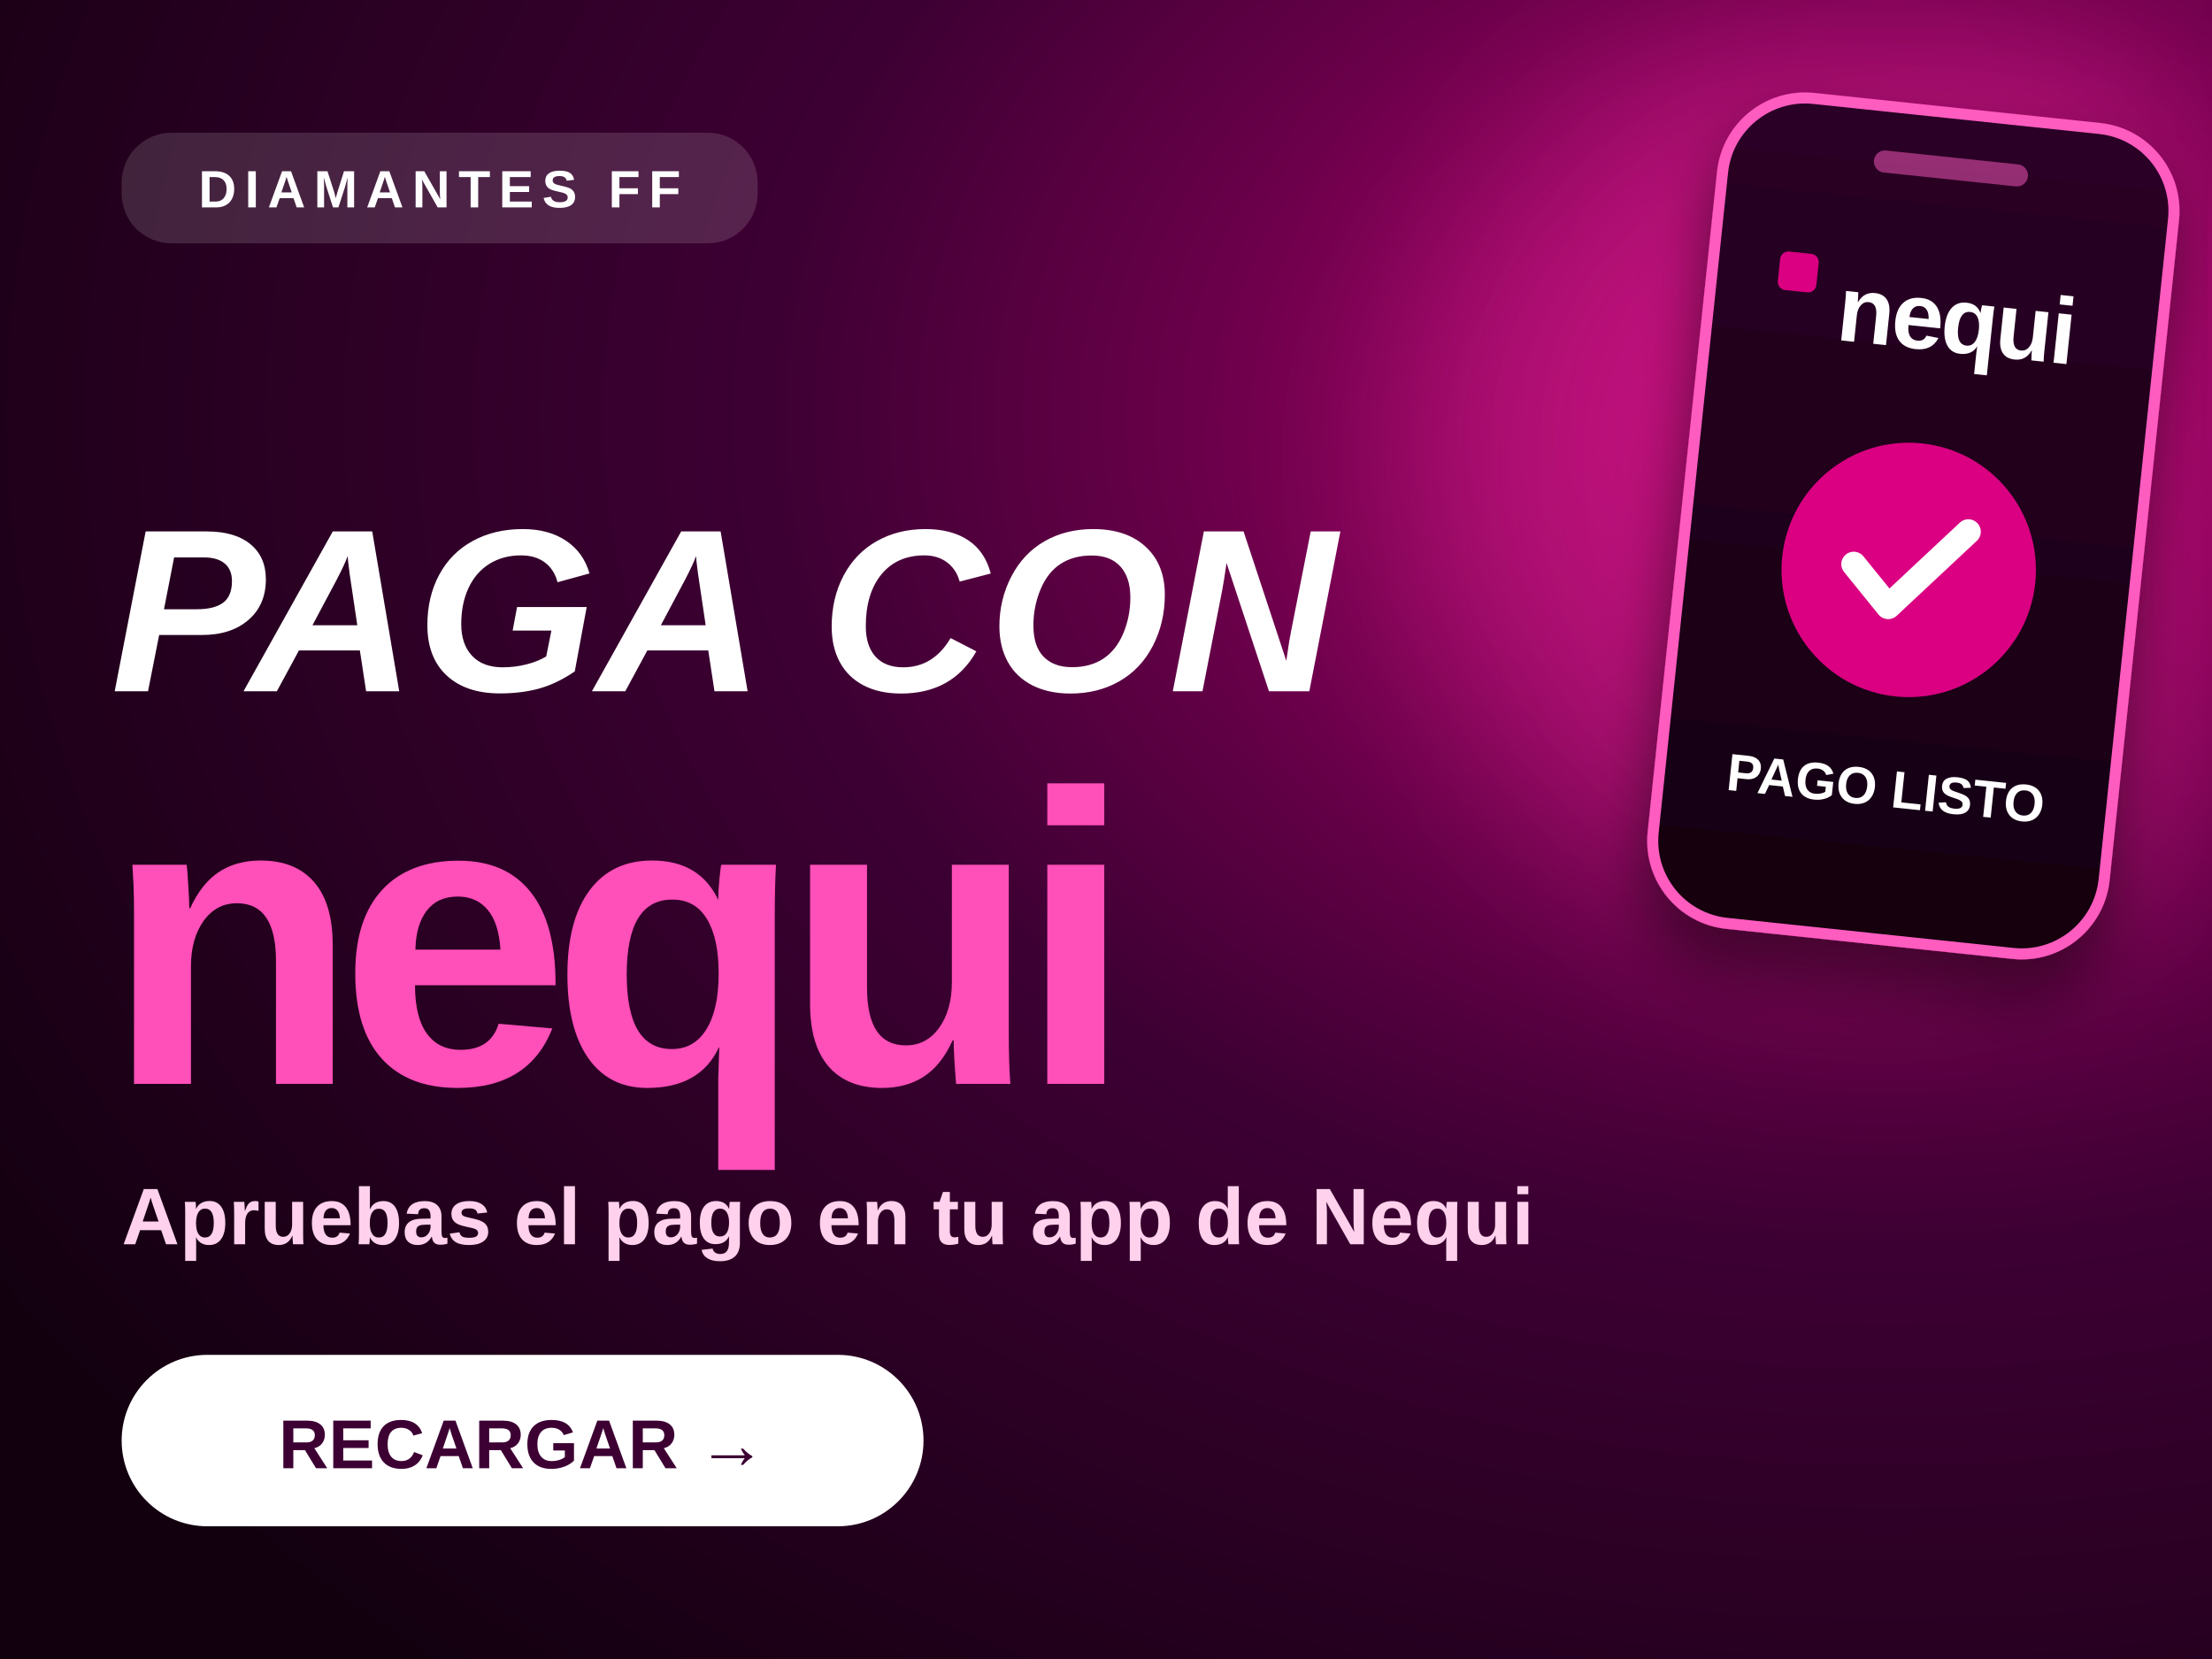
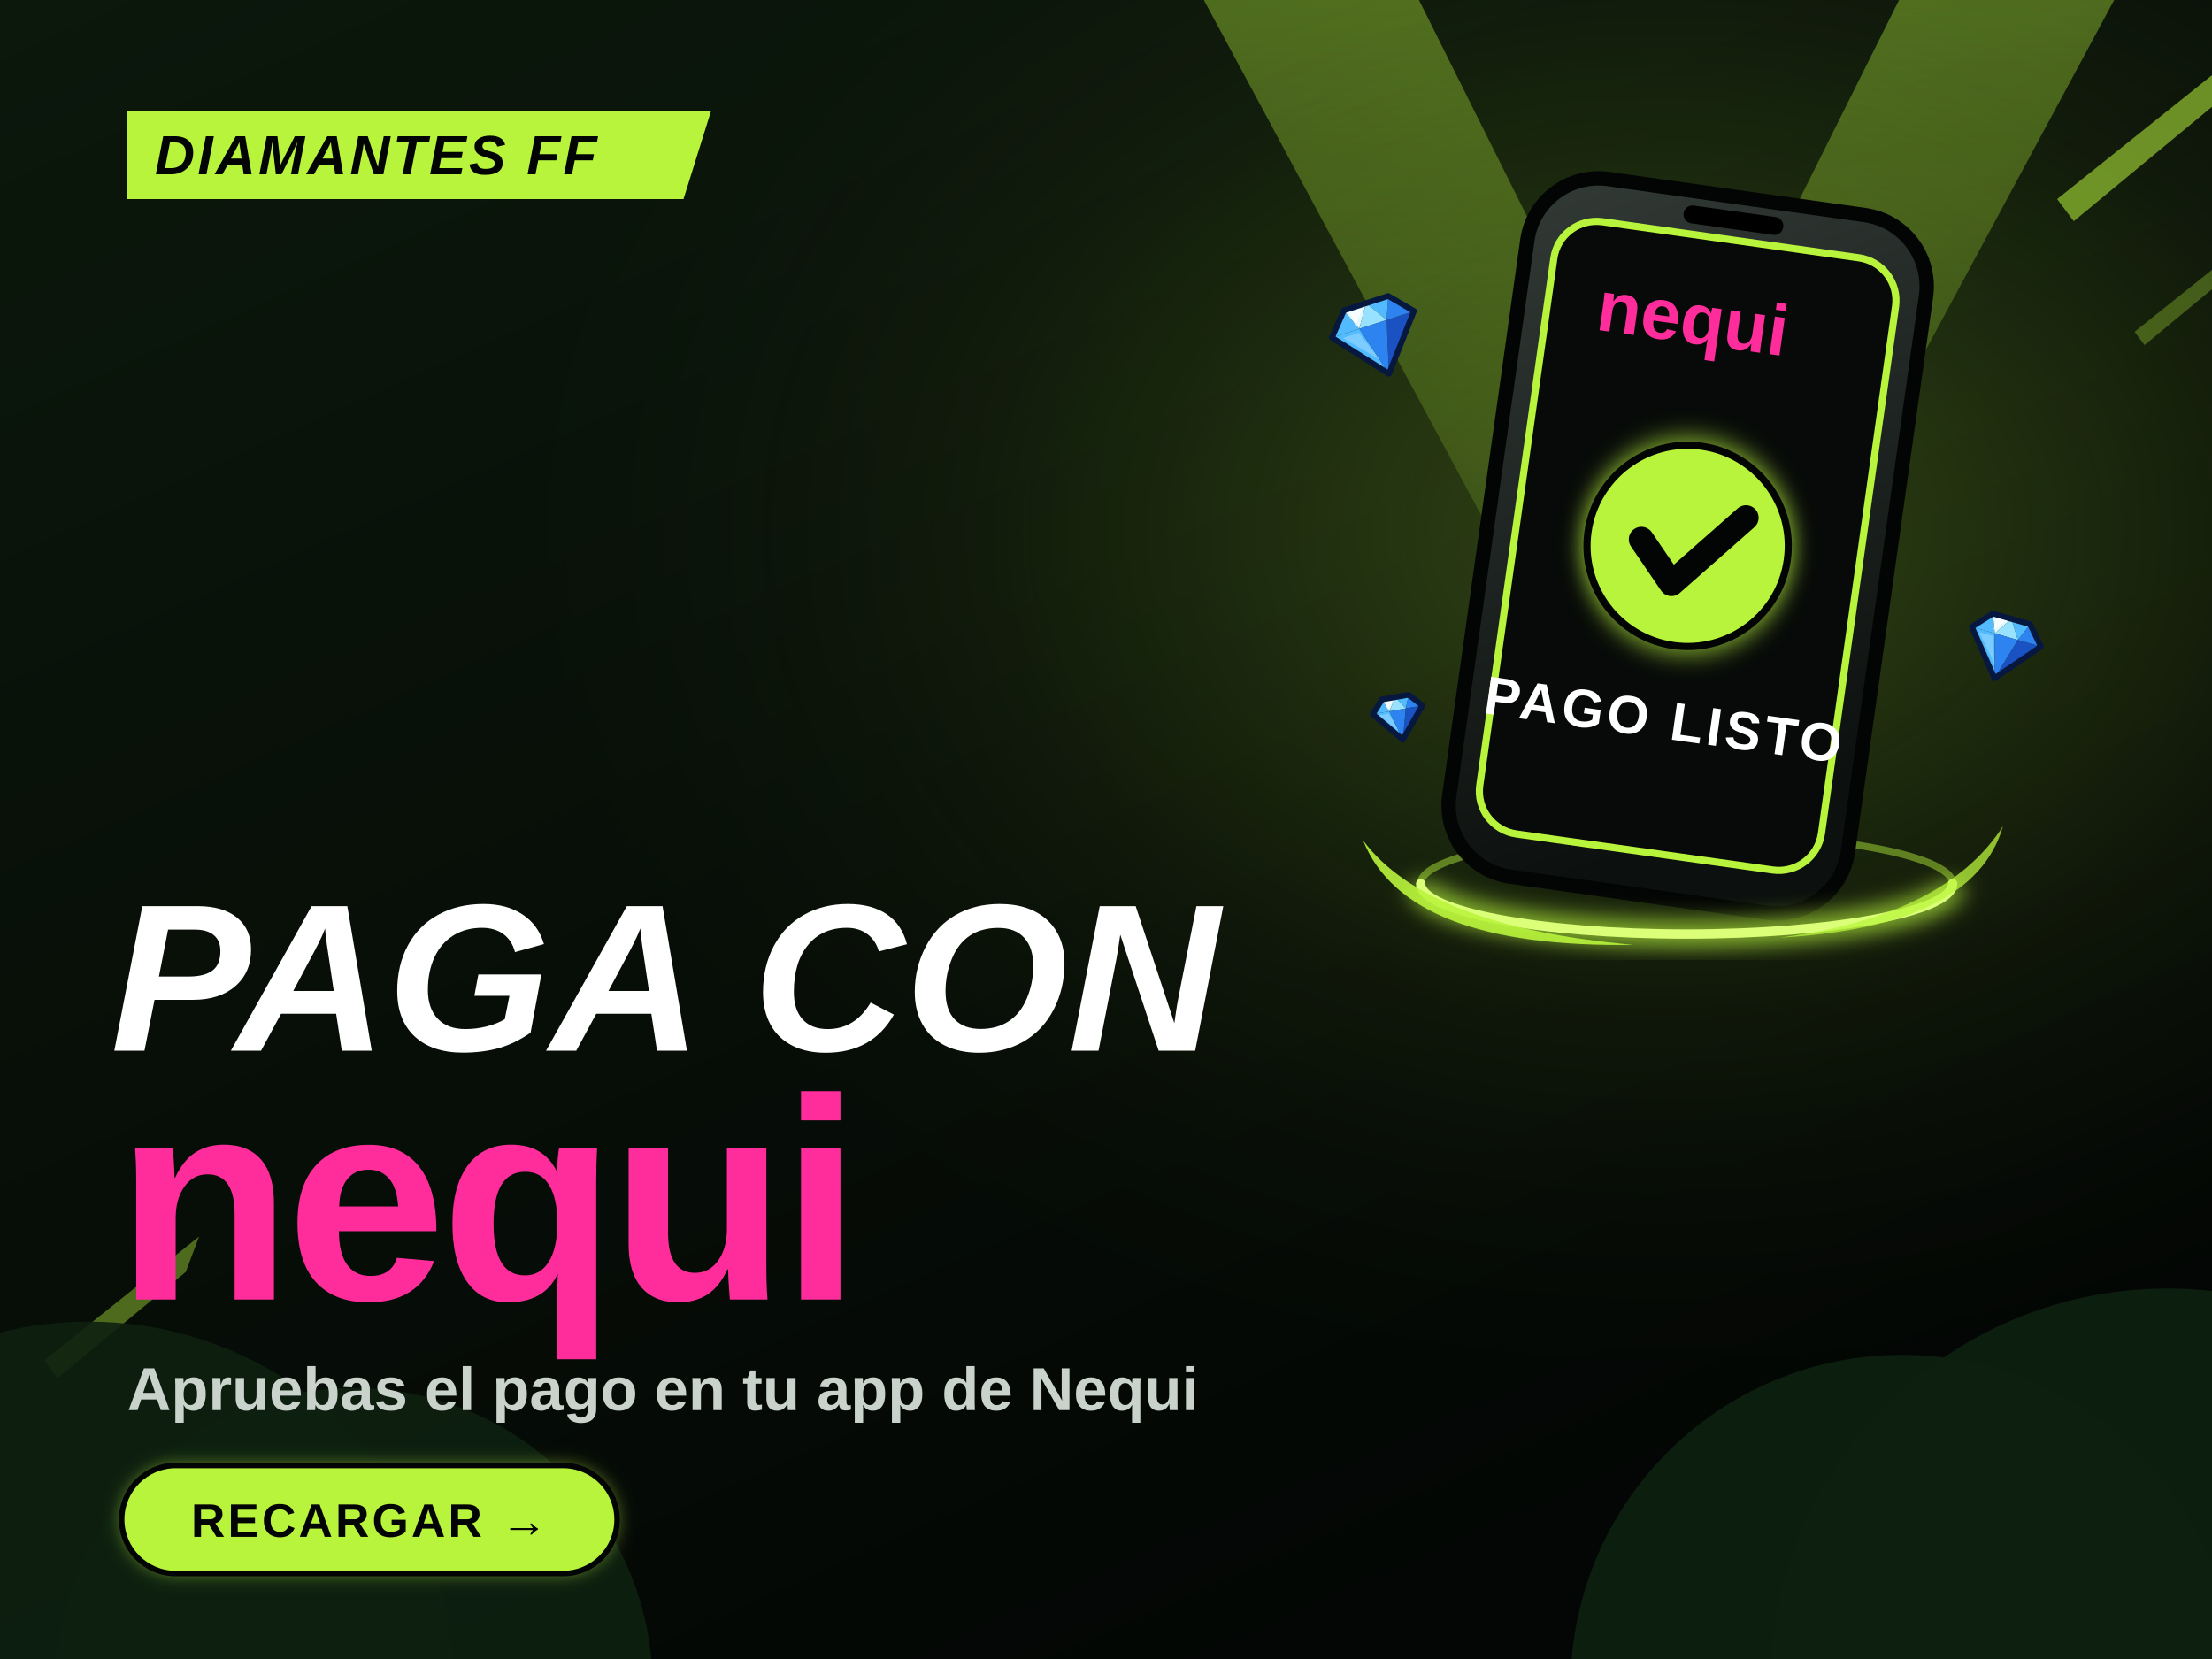
<svg xmlns="http://www.w3.org/2000/svg" viewBox="0 0 800 600" width="800" height="600">
  <defs>
-     <radialGradient id="bg" cx="0.85" cy="0.25" r="1">
-       <stop offset="0" stop-color="#b3006e" />
-       <stop offset="0.5" stop-color="#3d0033" />
-       <stop offset="1" stop-color="#12000f" />
+     <linearGradient id="bg" x1="0" y1="0" x2="0.6" y2="1">
+       <stop offset="0" stop-color="#0c180c" />
+       <stop offset="1" stop-color="#030604" />
+     </linearGradient>
+     <linearGradient id="v" x1="0" y1="0" x2="0" y2="1">
+       <stop offset="0" stop-color="#b9f43c" stop-opacity=".4" />
+       <stop offset="1" stop-color="#b9f43c" stop-opacity=".03" />
+     </linearGradient>
+     <radialGradient id="glow" cx="0.75" cy="0.32" r="0.55">
+       <stop offset="0" stop-color="#b9f43c" stop-opacity=".24" />
+       <stop offset=".55" stop-color="#b9f43c" stop-opacity=".05" />
+       <stop offset="1" stop-color="#000" stop-opacity="0" />
    </radialGradient>
-     <linearGradient id="phone" x1="0" y1="0" x2="0" y2="1">
-       <stop offset="0" stop-color="#2b0026" />
-       <stop offset="1" stop-color="#14000f" />
+     <radialGradient id="gemglow">
+       <stop offset="0" stop-color="#4fc3ff" stop-opacity=".5" />
+       <stop offset="1" stop-color="#4fc3ff" stop-opacity="0" />
+     </radialGradient>
+     <linearGradient id="dark" x1="0" y1="0" x2="0.3" y2="1">
+       <stop offset="0" stop-color="#323a36" />
+       <stop offset="1" stop-color="#0c100e" />
    </linearGradient>
-     <filter id="glow" x="-50%" y="-50%" width="200%" height="200%">
-       <feGaussianBlur stdDeviation="34" />
+     <linearGradient id="lid" x1="0" y1="0" x2="0" y2="1">
+       <stop offset="0" stop-color="#47524c" />
+       <stop offset="1" stop-color="#1b221e" />
+     </linearGradient>
+     <filter id="soft" x="-50%" y="-50%" width="200%" height="200%">
+       <feGaussianBlur stdDeviation="3" />
    </filter>
-     <filter id="shadow" x="-30%" y="-20%" width="160%" height="150%">
-       <feDropShadow dx="0" dy="14" stdDeviation="12" flood-color="#000" flood-opacity=".5" />
-     </filter>
+     <path id="spark" d="M0 -10L2.2 -2.2L10 0L2.2 2.2L0 10L-2.2 2.2L-10 0L-2.2 -2.2Z" fill="#fff" />
  </defs>
  <rect width="800" height="600" fill="url(#bg)" />
-   <circle cx="680" cy="170" r="170" fill="#ff2fa8" opacity=".35" filter="url(#glow)" />
-   <g filter="url(#shadow)" transform="rotate(6 690 190)">
-     <rect x="610" y="40" rx="30" width="164" height="300" fill="url(#phone)" stroke="#ff5cbf" stroke-width="4" />
-     <rect x="664" y="56" rx="4" width="56" height="8" fill="#ff5cbf" opacity=".5" />
-     <rect x="634" y="96" width="14" height="14" rx="3" fill="#da0081" />
-     <text x="700" y="126" text-anchor="middle" font-family="Arial, Helvetica, sans-serif" font-weight="900" font-size="34" letter-spacing="-1" fill="#fff">nequi</text>
-     <circle cx="692" cy="206" r="46" fill="#da0081" />
-     <path d="M672 206 l14 14 l26 -30" fill="none" stroke="#fff" stroke-width="9" stroke-linecap="round" stroke-linejoin="round" />
-     <text x="692" y="292" text-anchor="middle" font-family="Arial Black, Arial, sans-serif" font-weight="900" font-size="19" fill="#fff">PAGO LISTO</text>
+   <path d="M430 -10H508.2L600 173.91L691.8 -10H770L613.6 280.5H586.4Z" fill="url(#v)" />
+   <rect width="800" height="600" fill="url(#glow)" />
+   <path d="M744 72L814 16L808 32L750 80Z" fill="#b9f43c" opacity="0.55" />
+   <path d="M772 120L814 86.4L810.4 96L775.6 124.8Z" fill="#b9f43c" opacity="0.3" />
+   <path d="M16 492L72 447.2L67.2 460L20.8 498.4Z" fill="#b9f43c" opacity="0.4" />
+   <circle cx="32" cy="610" r="132" fill="#0d200f" opacity=".9" />
+   <circle cx="128" cy="610" r="108" fill="#0d200f" opacity=".9" />
+   <circle cx="688" cy="610" r="120" fill="#0d200f" opacity=".9" />
+   <circle cx="784" cy="610" r="144" fill="#0d200f" opacity=".9" />
+   <g transform="translate(610 200) scale(1.3)">
+     <path d="M-74 92A74 14 0 0 1 74 92" fill="none" stroke="#b9f43c" stroke-opacity=".45" stroke-width="2" />
+     <g transform="rotate(8)">
+       <rect x="-56" y="-100" width="112" height="196" rx="20" fill="url(#dark)" stroke="#030504" stroke-width="4" />
+       <rect x="-48" y="-88" width="96" height="172" rx="12" fill="#070a08" stroke="#b9f43c" stroke-width="2" />
+       <rect x="-14" y="-96" width="28" height="5" rx="2.5" fill="#000" />
+       <text x="-34" y="-58" font-family="Arial, Helvetica, sans-serif" font-weight="900" font-size="20" fill="#ff2d9b">nequi</text>
+       <circle cx="0" cy="-2" r="30" fill="#b9f43c" filter="url(#soft)" opacity=".7" />
+       <circle cx="0" cy="-2" r="28" fill="#b9f43c" stroke="#030504" stroke-width="2" />
+       <path d="M-13 -2L-3 9L15 -12" fill="none" stroke="#030504" stroke-width="7" stroke-linecap="round" stroke-linejoin="round" />
+       <text x="0" y="52" font-family="Arial Black, Arial, Helvetica, sans-serif" font-weight="900" font-size="15" fill="#fff" text-anchor="middle" letter-spacing="1">PAGO LISTO</text>
+     </g>
+     <g transform="rotate(-18 -86 -59.68)" stroke-linejoin="round">
+       <path d="M-92.48 -70L-98 -63.808L-90 -63.808Z" fill="#52bbff" />
+       <path d="M-92.48 -70L-86 -70L-90 -63.808Z" fill="#e3f9ff" />
+       <path d="M-86 -70L-90 -63.808L-82 -63.808Z" fill="#98e1ff" />
+       <path d="M-86 -70L-79.52 -70L-82 -63.808Z" fill="#52bbff" />
+       <path d="M-79.52 -70L-74 -63.808L-82 -63.808Z" fill="#2d84f0" />
+       <path d="M-98 -63.808L-90 -63.808L-86 -49.36Z" fill="#52bbff" />
+       <path d="M-90 -63.808L-82 -63.808L-86 -49.36Z" fill="#2d84f0" />
+       <path d="M-82 -63.808L-74 -63.808L-86 -49.36Z" fill="#1a52c4" />
+       <path d="M-91.04 -68.968L-87.44 -68.968L-90.72 -64.84Z" fill="#fff" opacity=".7" />
+       <path d="M-95.12 -62.776L-90.48 -62.776L-87.2 -53.901Z" fill="#fff" opacity=".25" />
+       <path d="M-92.48 -70H-79.52L-74 -63.808L-86 -49.36L-98 -63.808Z" fill="none" stroke="#06183f" stroke-width="1.6" />
+     </g>
+     <g transform="rotate(16 88 26.6)" stroke-linejoin="round">
+       <path d="M82.6 18L78 23.16L84.667 23.16Z" fill="#52bbff" />
+       <path d="M82.6 18L88 18L84.667 23.16Z" fill="#e3f9ff" />
+       <path d="M88 18L84.667 23.16L91.333 23.16Z" fill="#98e1ff" />
+       <path d="M88 18L93.4 18L91.333 23.16Z" fill="#52bbff" />
+       <path d="M93.4 18L98 23.16L91.333 23.16Z" fill="#2d84f0" />
+       <path d="M78 23.16L84.667 23.16L88 35.2Z" fill="#52bbff" />
+       <path d="M84.667 23.16L91.333 23.16L88 35.2Z" fill="#2d84f0" />
+       <path d="M91.333 23.16L98 23.16L88 35.2Z" fill="#1a52c4" />
+       <path d="M83.8 18.86L86.8 18.86L84.067 22.3Z" fill="#fff" opacity=".7" />
+       <path d="M80.4 24.02L84.267 24.02L87 31.416Z" fill="#fff" opacity=".25" />
+       <path d="M82.6 18H93.4L98 23.16L88 35.2L78 23.16Z" fill="none" stroke="#06183f" stroke-width="1.6" />
+     </g>
+     <g transform="rotate(-10 -80 46.02)" stroke-linejoin="round">
+       <path d="M-83.78 40L-87 43.612L-82.333 43.612Z" fill="#52bbff" />
+       <path d="M-83.78 40L-80 40L-82.333 43.612Z" fill="#e3f9ff" />
+       <path d="M-80 40L-82.333 43.612L-77.667 43.612Z" fill="#98e1ff" />
+       <path d="M-80 40L-76.22 40L-77.667 43.612Z" fill="#52bbff" />
+       <path d="M-76.22 40L-73 43.612L-77.667 43.612Z" fill="#2d84f0" />
+       <path d="M-87 43.612L-82.333 43.612L-80 52.04Z" fill="#52bbff" />
+       <path d="M-82.333 43.612L-77.667 43.612L-80 52.04Z" fill="#2d84f0" />
+       <path d="M-77.667 43.612L-73 43.612L-80 52.04Z" fill="#1a52c4" />
+       <path d="M-82.94 40.602L-80.84 40.602L-82.753 43.01Z" fill="#fff" opacity=".7" />
+       <path d="M-85.32 44.214L-82.613 44.214L-80.7 49.391Z" fill="#fff" opacity=".25" />
+       <path d="M-83.78 40H-76.22L-73 43.612L-80 52.04L-87 43.612Z" fill="none" stroke="#06183f" stroke-width="1.6" />
+     </g>
+     <path d="M-74 92A74 14 0 0 0 74 92" fill="none" stroke="#b9f43c" stroke-width="7" filter="url(#soft)" opacity=".75" />
+     <path d="M-74 92A74 14 0 0 0 74 92" fill="none" stroke="#dcff7a" stroke-width="2.6" stroke-linecap="round" />
+     <path d="M-90 80Q-78 110 -14.8 109Q-72 104 -90 80Z" fill="#b9f43c" opacity=".9" />
+     <path d="M88 76Q80 104 25.9 107Q72 101 88 76Z" fill="#b9f43c" opacity=".75" />
  </g>
-   <rect x="44" y="48" rx="18" width="230" height="40" fill="#ffffff" fill-opacity=".14" />
-   <text x="159" y="75" text-anchor="middle" font-family="Arial Black, Arial, sans-serif" font-weight="900" font-size="19" letter-spacing="3" fill="#fff">DIAMANTES FF</text>
-   <text x="40" y="250" font-family="Arial Black, Impact, Arial, sans-serif" font-weight="900" font-style="italic" font-size="84" fill="#fff">PAGA CON</text>
-   <text x="38" y="392" font-family="Arial, Helvetica, sans-serif" font-weight="900" font-size="150" letter-spacing="-7" fill="#ff4fb8">nequi</text>
-   <text x="44" y="450" font-family="Arial, Helvetica, sans-serif" font-weight="700" font-size="29" fill="#ffd1ec">Apruebas el pago en tu app de Nequi</text>
-   <rect x="44" y="490" rx="31" width="290" height="62" fill="#ffffff" />
-   <text x="189" y="531" text-anchor="middle" font-family="Arial Black, Arial, sans-serif" font-weight="900" font-size="25" fill="#3d0033">RECARGAR  →</text>
+   <g transform="translate(46 40)">
+     <path d="M0 0H211.2L201.2 32H0Z" fill="#b9f43c" />
+     <text x="10" y="23.04" font-family="Arial Black, Arial, Helvetica, sans-serif" font-weight="900" font-style="italic" font-size="20" fill="#030504" letter-spacing="1">DIAMANTES FF</text>
+   </g>
+   <text x="40" y="380" font-family="Arial Black, Arial, Helvetica, sans-serif" font-weight="900" font-style="italic" font-size="76" fill="#fff">PAGA CON</text>
+   <text x="42" y="470" font-family="Arial, Helvetica, sans-serif" font-weight="900" font-size="104" fill="#ff2d9b" letter-spacing="-2">nequi</text>
+   <text x="46" y="510" font-family="Arial, Helvetica, sans-serif" font-weight="700" font-size="22" fill="#c9d3cc" text-anchor="start">Apruebas el pago en tu app de Nequi</text>
+   <g transform="translate(44 530)">
+     <rect width="179.18" height="39.1" rx="19.55" fill="#b9f43c" filter="url(#soft)" opacity=".55" />
+     <rect width="179.18" height="39.1" rx="19.55" fill="#b9f43c" stroke="#030504" stroke-width="2" />
+     <text x="89.59" y="25.806" font-family="Arial Black, Arial, Helvetica, sans-serif" font-weight="900" font-size="17" fill="#030504" text-anchor="middle" letter-spacing="1">RECARGAR  →</text>
+   </g>
</svg>
